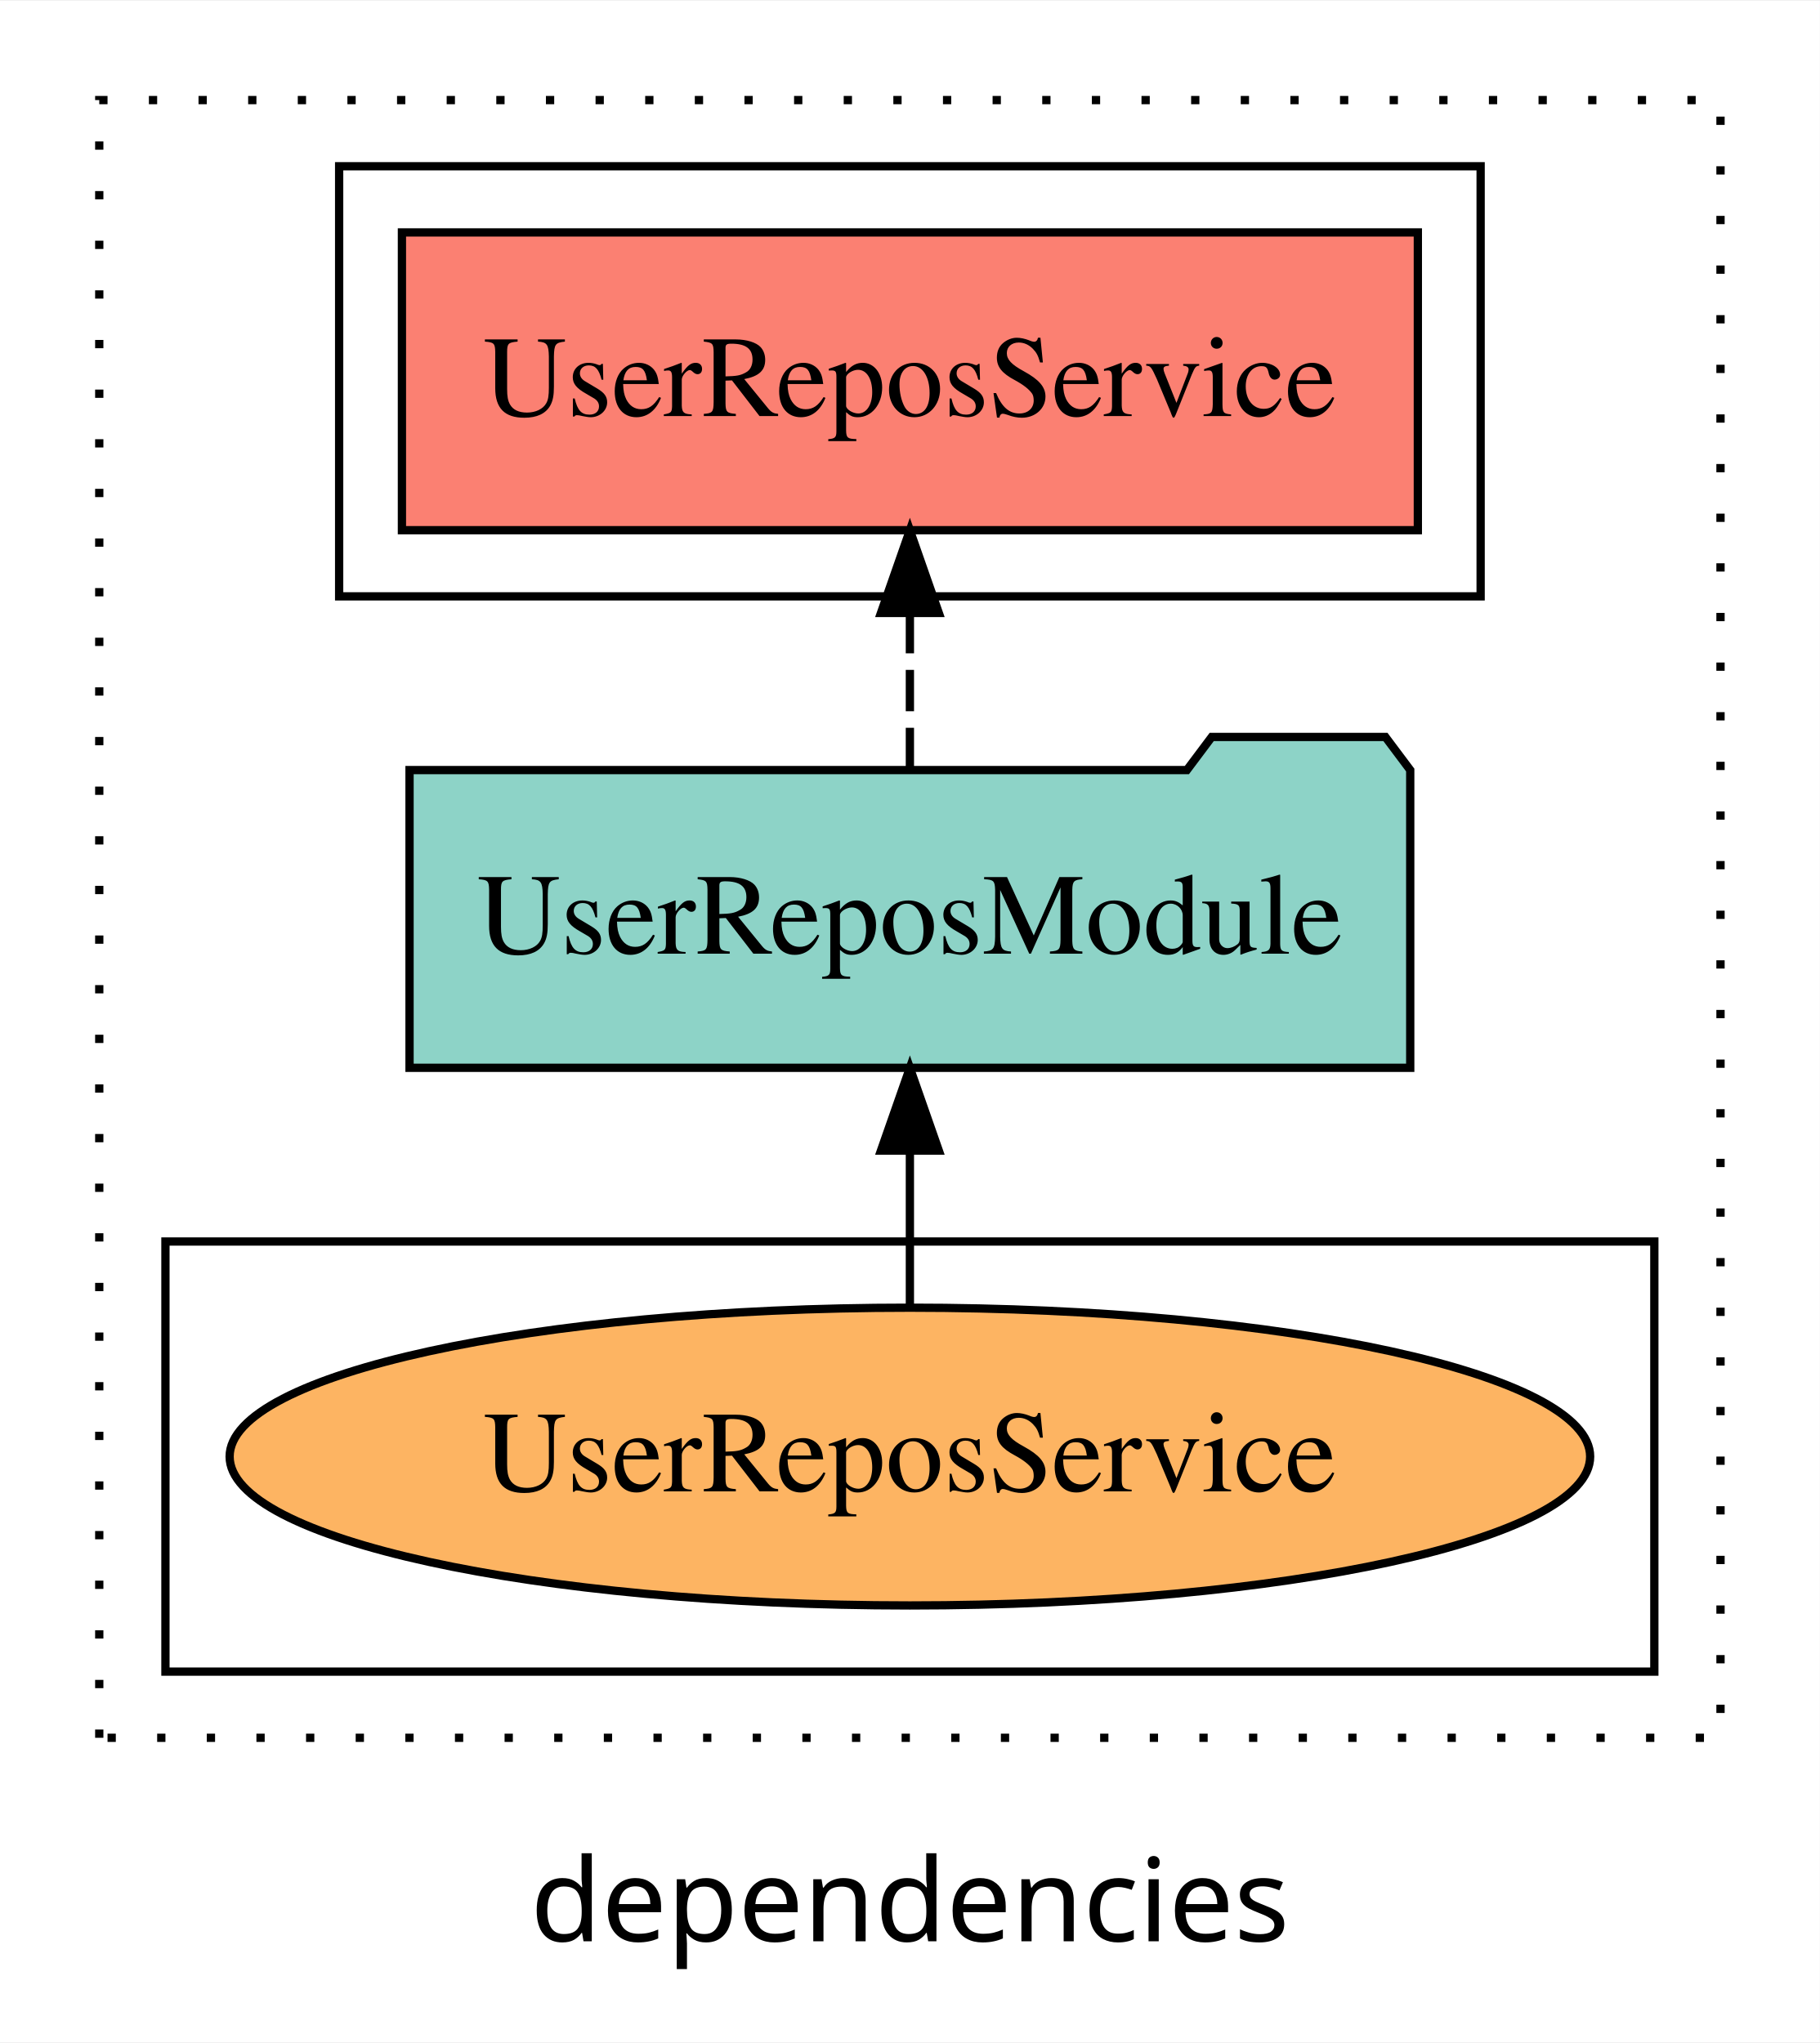
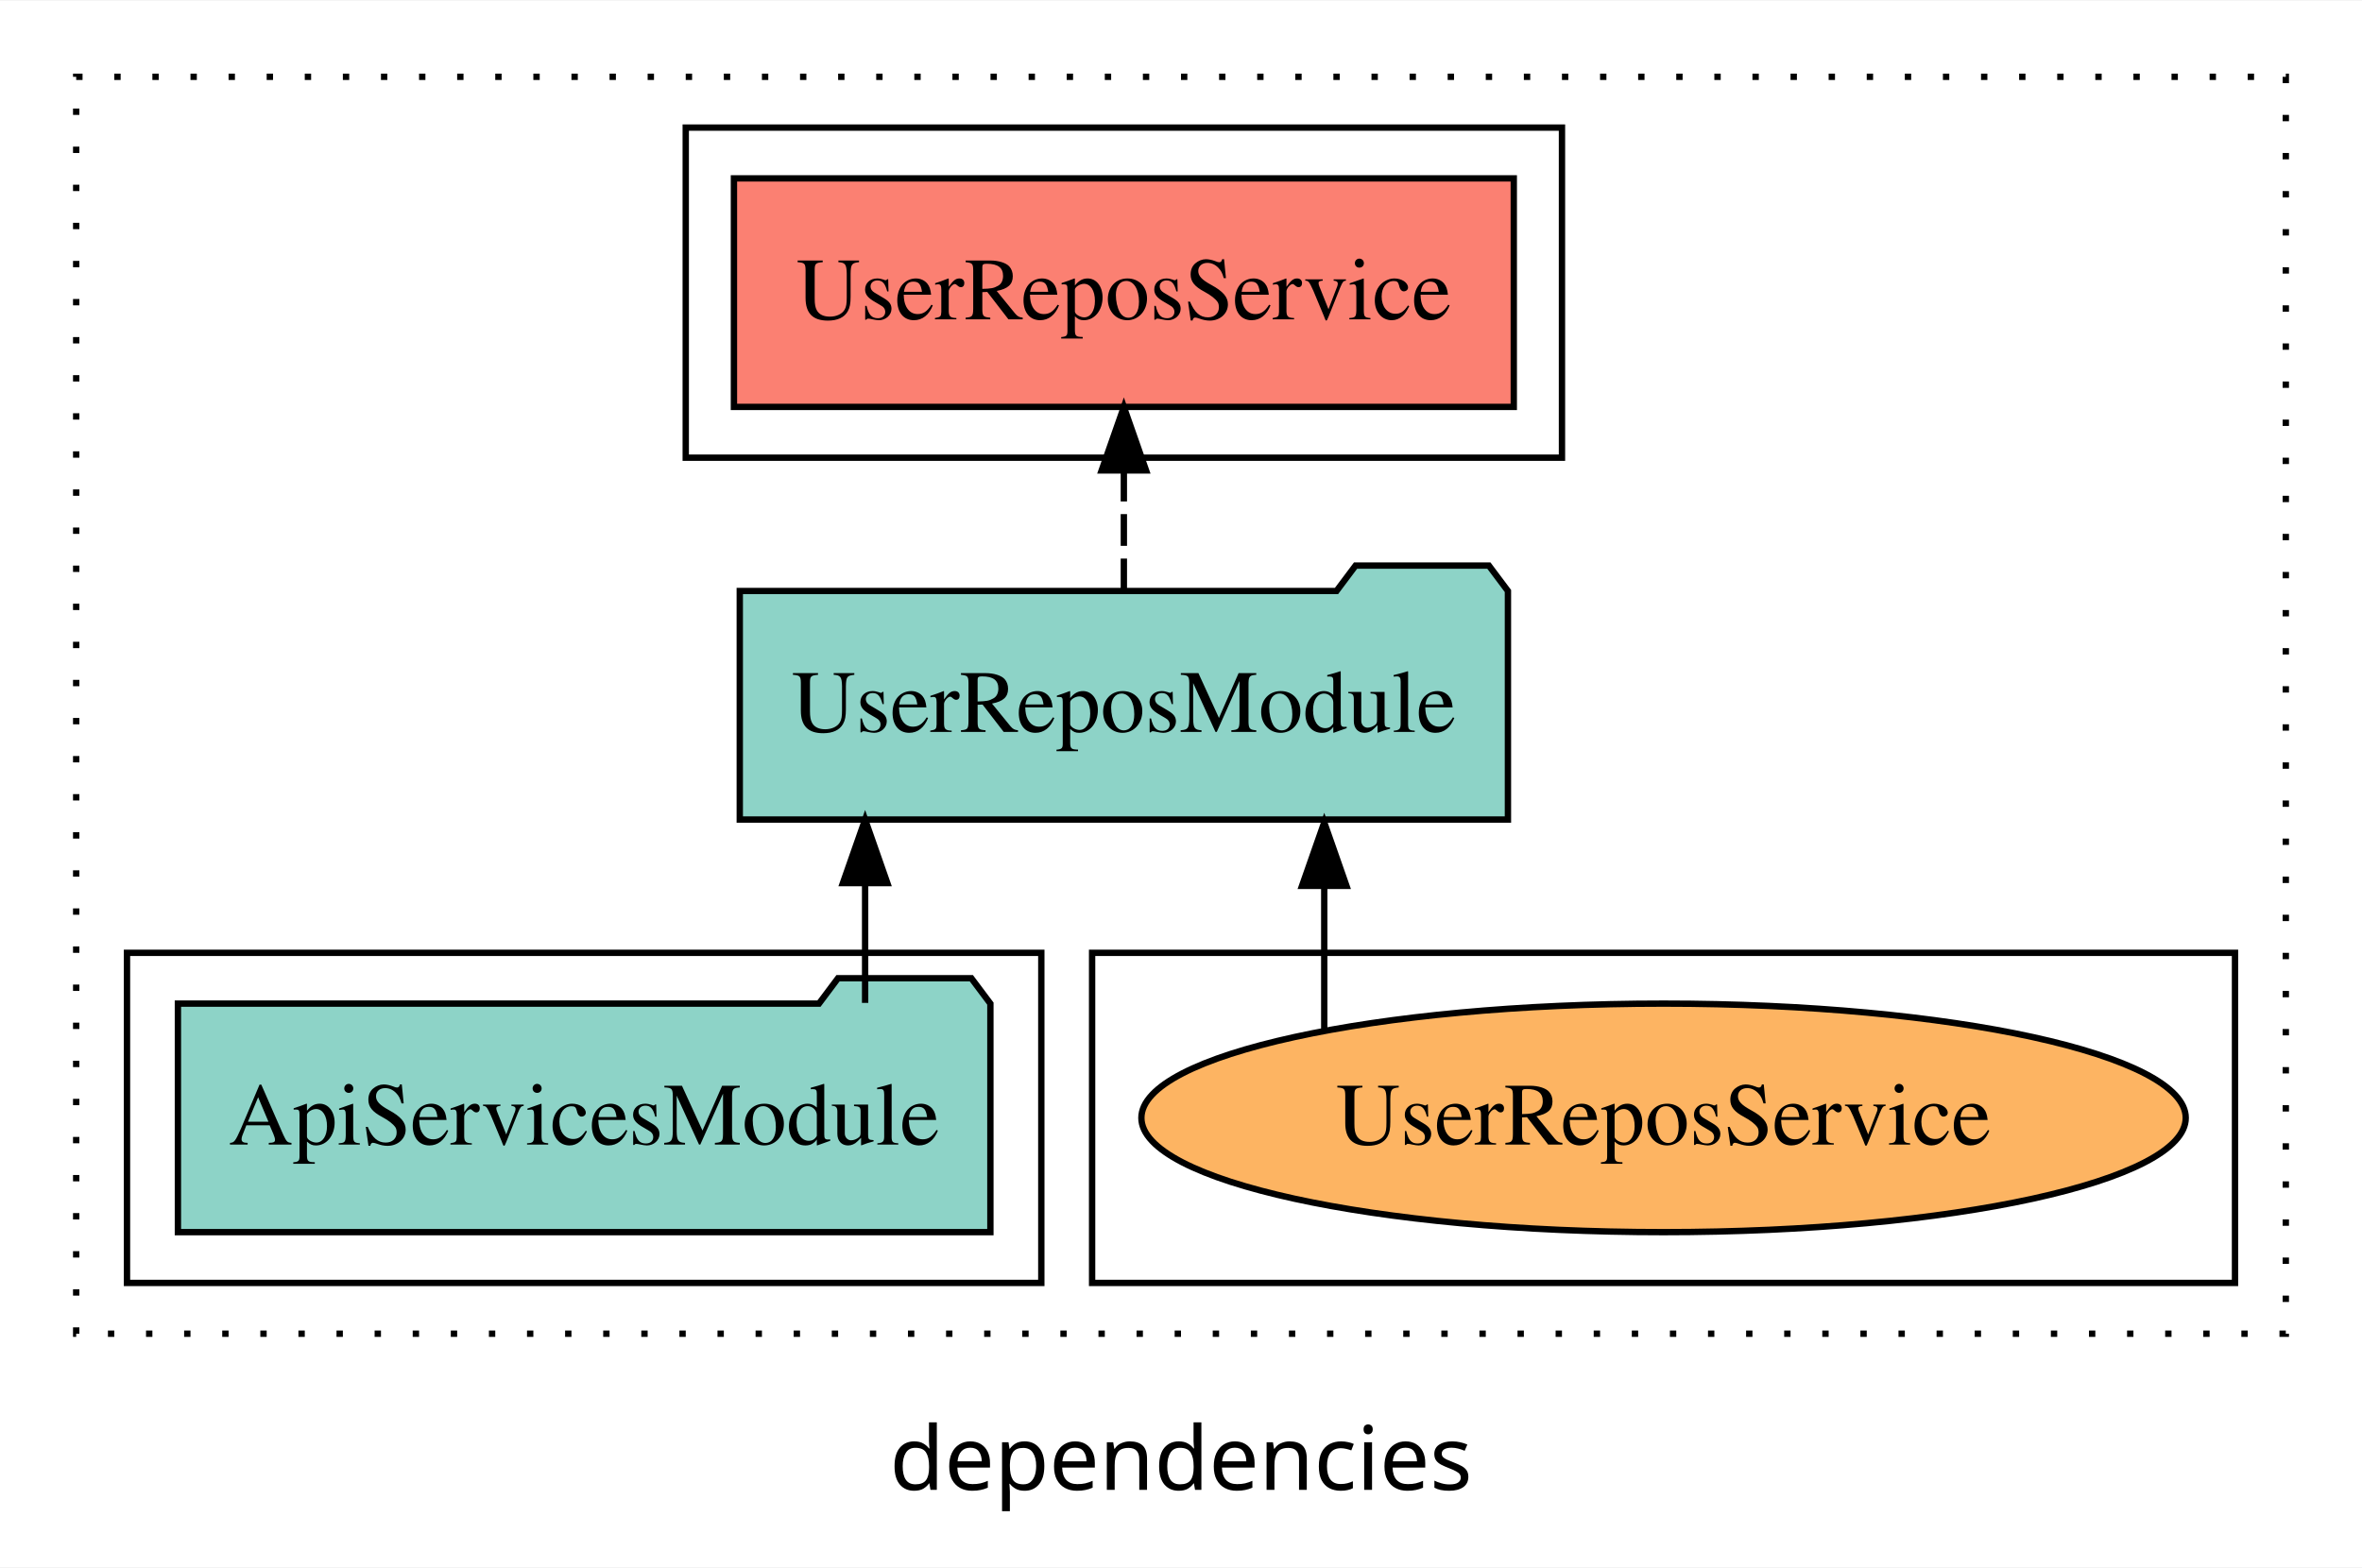
- <svg xmlns="http://www.w3.org/2000/svg" width="220pt" height="247pt" viewBox="0.00 0.00 220.00 246.80">
+ <svg xmlns="http://www.w3.org/2000/svg" width="372pt" height="247pt" viewBox="0.00 0.00 372.00 246.80">
  <g id="graph0" class="graph" transform="scale(1 1) rotate(0) translate(4 242.8)">
-     <polygon fill="white" stroke="transparent" points="-4,4 -4,-242.8 216,-242.8 216,4 -4,4" />
-     <text text-anchor="middle" x="106" y="-8.2" font-family="sans-serif" font-size="14.00">dependencies</text>
+     <polygon fill="white" stroke="transparent" points="-4,4 -4,-242.8 368,-242.8 368,4 -4,4" />
+     <text text-anchor="middle" x="182" y="-8.2" font-family="sans-serif" font-size="14.00">dependencies</text>
    <g id="clust1" class="cluster">
-       <polygon fill="none" stroke="black" stroke-dasharray="1,5" points="8,-32.8 8,-230.8 204,-230.8 204,-32.8 8,-32.8" />
+       <polygon fill="none" stroke="black" stroke-dasharray="1,5" points="8,-32.8 8,-230.8 356,-230.8 356,-32.8 8,-32.8" />
    </g>
    <g id="clust4" class="cluster">
-       <polygon fill="none" stroke="black" points="37,-170.8 37,-222.8 175,-222.8 175,-170.8 37,-170.8" />
+       <polygon fill="none" stroke="black" points="104,-170.8 104,-222.8 242,-222.8 242,-170.8 104,-170.8" />
    </g>
    <g id="clust6" class="cluster">
-       <polygon fill="none" stroke="black" points="16,-40.8 16,-92.8 196,-92.8 196,-40.8 16,-40.8" />
+       <polygon fill="none" stroke="black" points="168,-40.8 168,-92.8 348,-92.8 348,-40.8 168,-40.8" />
+     </g>
+     <g id="clust3" class="cluster">
+       <polygon fill="none" stroke="black" points="16,-40.8 16,-92.8 160,-92.8 160,-40.8 16,-40.8" />
    </g>
    <g id="node1" class="node">
-       <polygon fill="#fb8072" stroke="black" points="167.41,-214.8 44.59,-214.8 44.59,-178.8 167.41,-178.8 167.41,-214.8" />
-       <text text-anchor="middle" x="106" y="-192.6" font-family="Times,serif" font-size="14.00">UserReposService </text>
+       <polygon fill="#8dd3c7" stroke="black" points="151.98,-84.8 148.98,-88.8 127.98,-88.8 124.98,-84.8 24.02,-84.8 24.02,-48.8 151.98,-48.8 151.98,-84.8" />
+       <text text-anchor="middle" x="88" y="-62.6" font-family="Times,serif" font-size="14.00">ApiServicesModule</text>
    </g>
    <g id="node2" class="node">
-       <polygon fill="#8dd3c7" stroke="black" points="166.49,-149.8 163.49,-153.8 142.49,-153.8 139.49,-149.8 45.51,-149.8 45.51,-113.8 166.49,-113.8 166.49,-149.8" />
-       <text text-anchor="middle" x="106" y="-127.6" font-family="Times,serif" font-size="14.00">UserReposModule</text>
+       <polygon fill="#8dd3c7" stroke="black" points="233.49,-149.8 230.49,-153.8 209.49,-153.8 206.49,-149.8 112.51,-149.8 112.51,-113.8 233.49,-113.8 233.49,-149.8" />
+       <text text-anchor="middle" x="173" y="-127.6" font-family="Times,serif" font-size="14.00">UserReposModule</text>
    </g>
    <g id="edge1" class="edge">
-       <path fill="none" stroke="black" stroke-dasharray="5,2" d="M106,-149.91C106,-149.91 106,-168.79 106,-168.79" />
-       <polygon fill="black" stroke="black" points="102.5,-168.79 106,-178.79 109.5,-168.79 102.5,-168.79" />
+       <path fill="none" stroke="black" d="M132.25,-84.91C132.25,-84.91 132.25,-103.79 132.25,-103.79" />
+       <polygon fill="black" stroke="black" points="128.75,-103.79 132.25,-113.79 135.75,-103.79 128.75,-103.79" />
    </g>
    <g id="node3" class="node">
-       <ellipse fill="#fdb462" stroke="black" cx="106" cy="-66.8" rx="82.24" ry="18" />
-       <text text-anchor="middle" x="106" y="-62.6" font-family="Times,serif" font-size="14.00">UserReposService</text>
+       <polygon fill="#fb8072" stroke="black" points="234.41,-214.8 111.59,-214.8 111.59,-178.8 234.41,-178.8 234.41,-214.8" />
+       <text text-anchor="middle" x="173" y="-192.6" font-family="Times,serif" font-size="14.00">UserReposService </text>
    </g>
    <g id="edge2" class="edge">
-       <path fill="none" stroke="black" d="M106,-84.91C106,-84.91 106,-103.79 106,-103.79" />
-       <polygon fill="black" stroke="black" points="102.5,-103.79 106,-113.79 109.5,-103.79 102.5,-103.79" />
+       <path fill="none" stroke="black" stroke-dasharray="5,2" d="M173,-149.91C173,-149.91 173,-168.79 173,-168.79" />
+       <polygon fill="black" stroke="black" points="169.5,-168.79 173,-178.79 176.5,-168.79 169.5,-168.79" />
+     </g>
+     <g id="node4" class="node">
+       <ellipse fill="#fdb462" stroke="black" cx="258" cy="-66.8" rx="82.24" ry="18" />
+       <text text-anchor="middle" x="258" y="-62.6" font-family="Times,serif" font-size="14.00">UserReposService</text>
+     </g>
+     <g id="edge3" class="edge">
+       <path fill="none" stroke="black" d="M204.56,-80.58C204.56,-80.58 204.56,-103.35 204.56,-103.35" />
+       <polygon fill="black" stroke="black" points="201.06,-103.35 204.56,-113.35 208.06,-103.35 201.06,-103.35" />
    </g>
  </g>
</svg>
